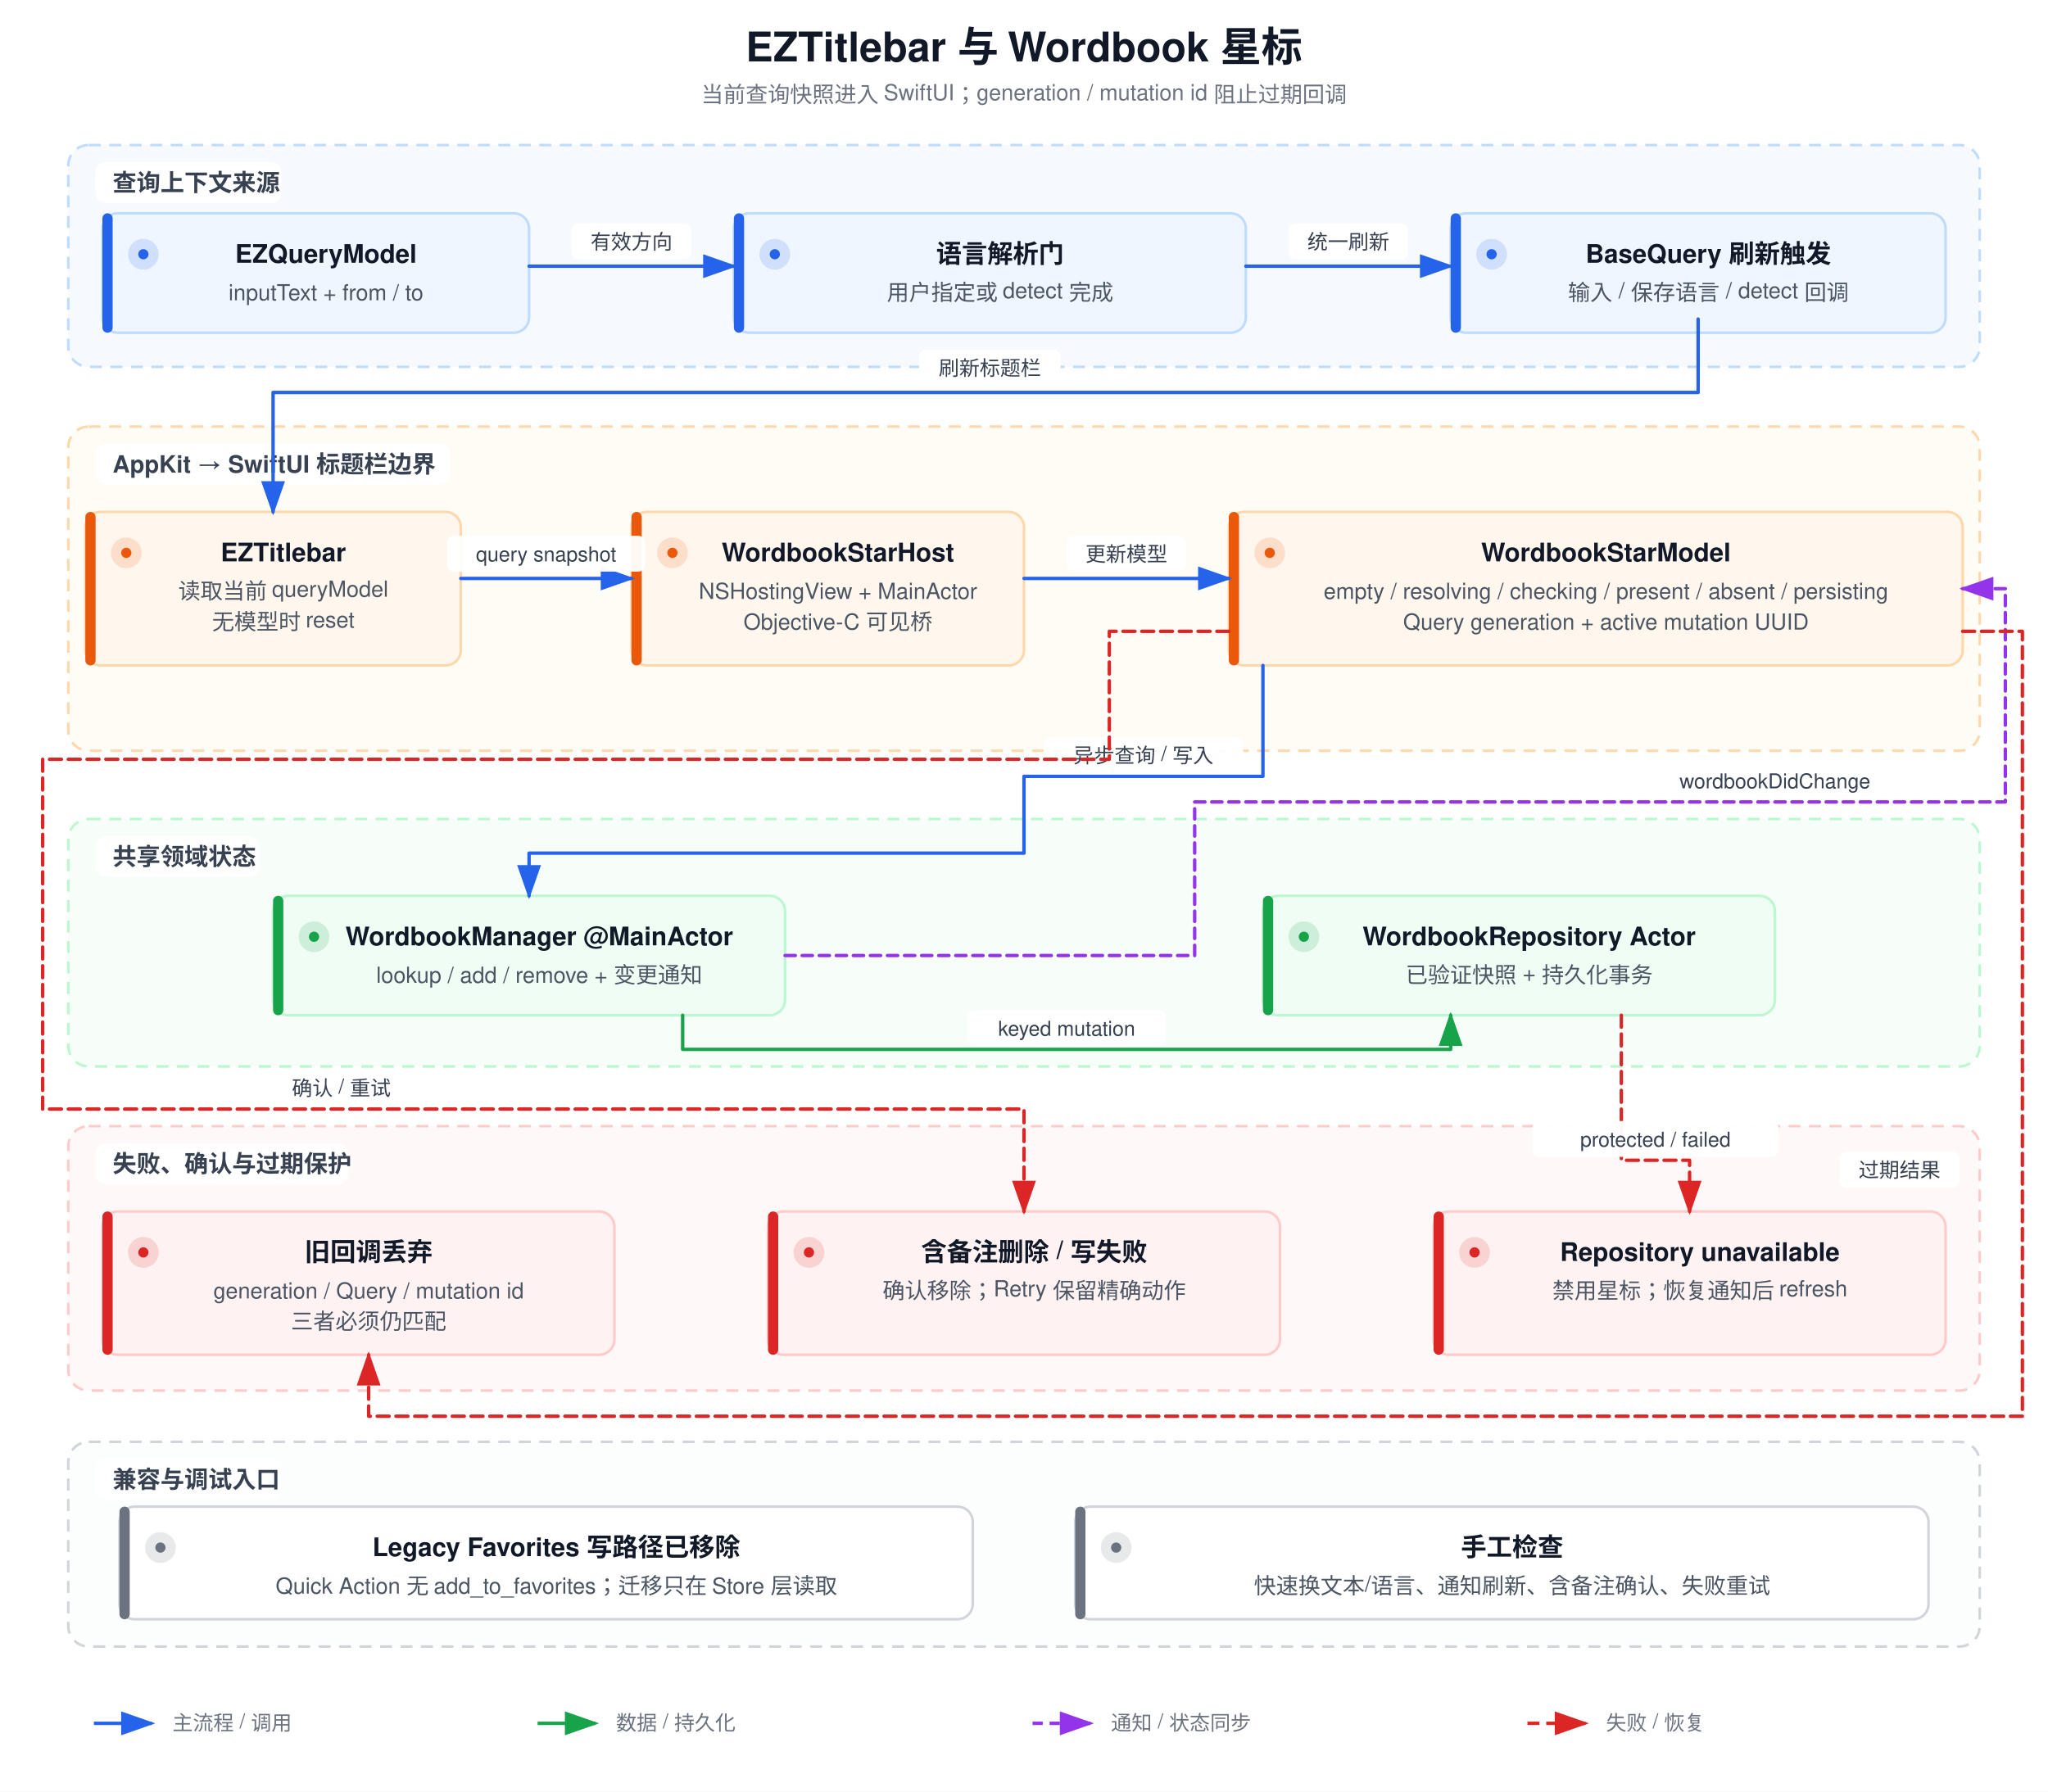
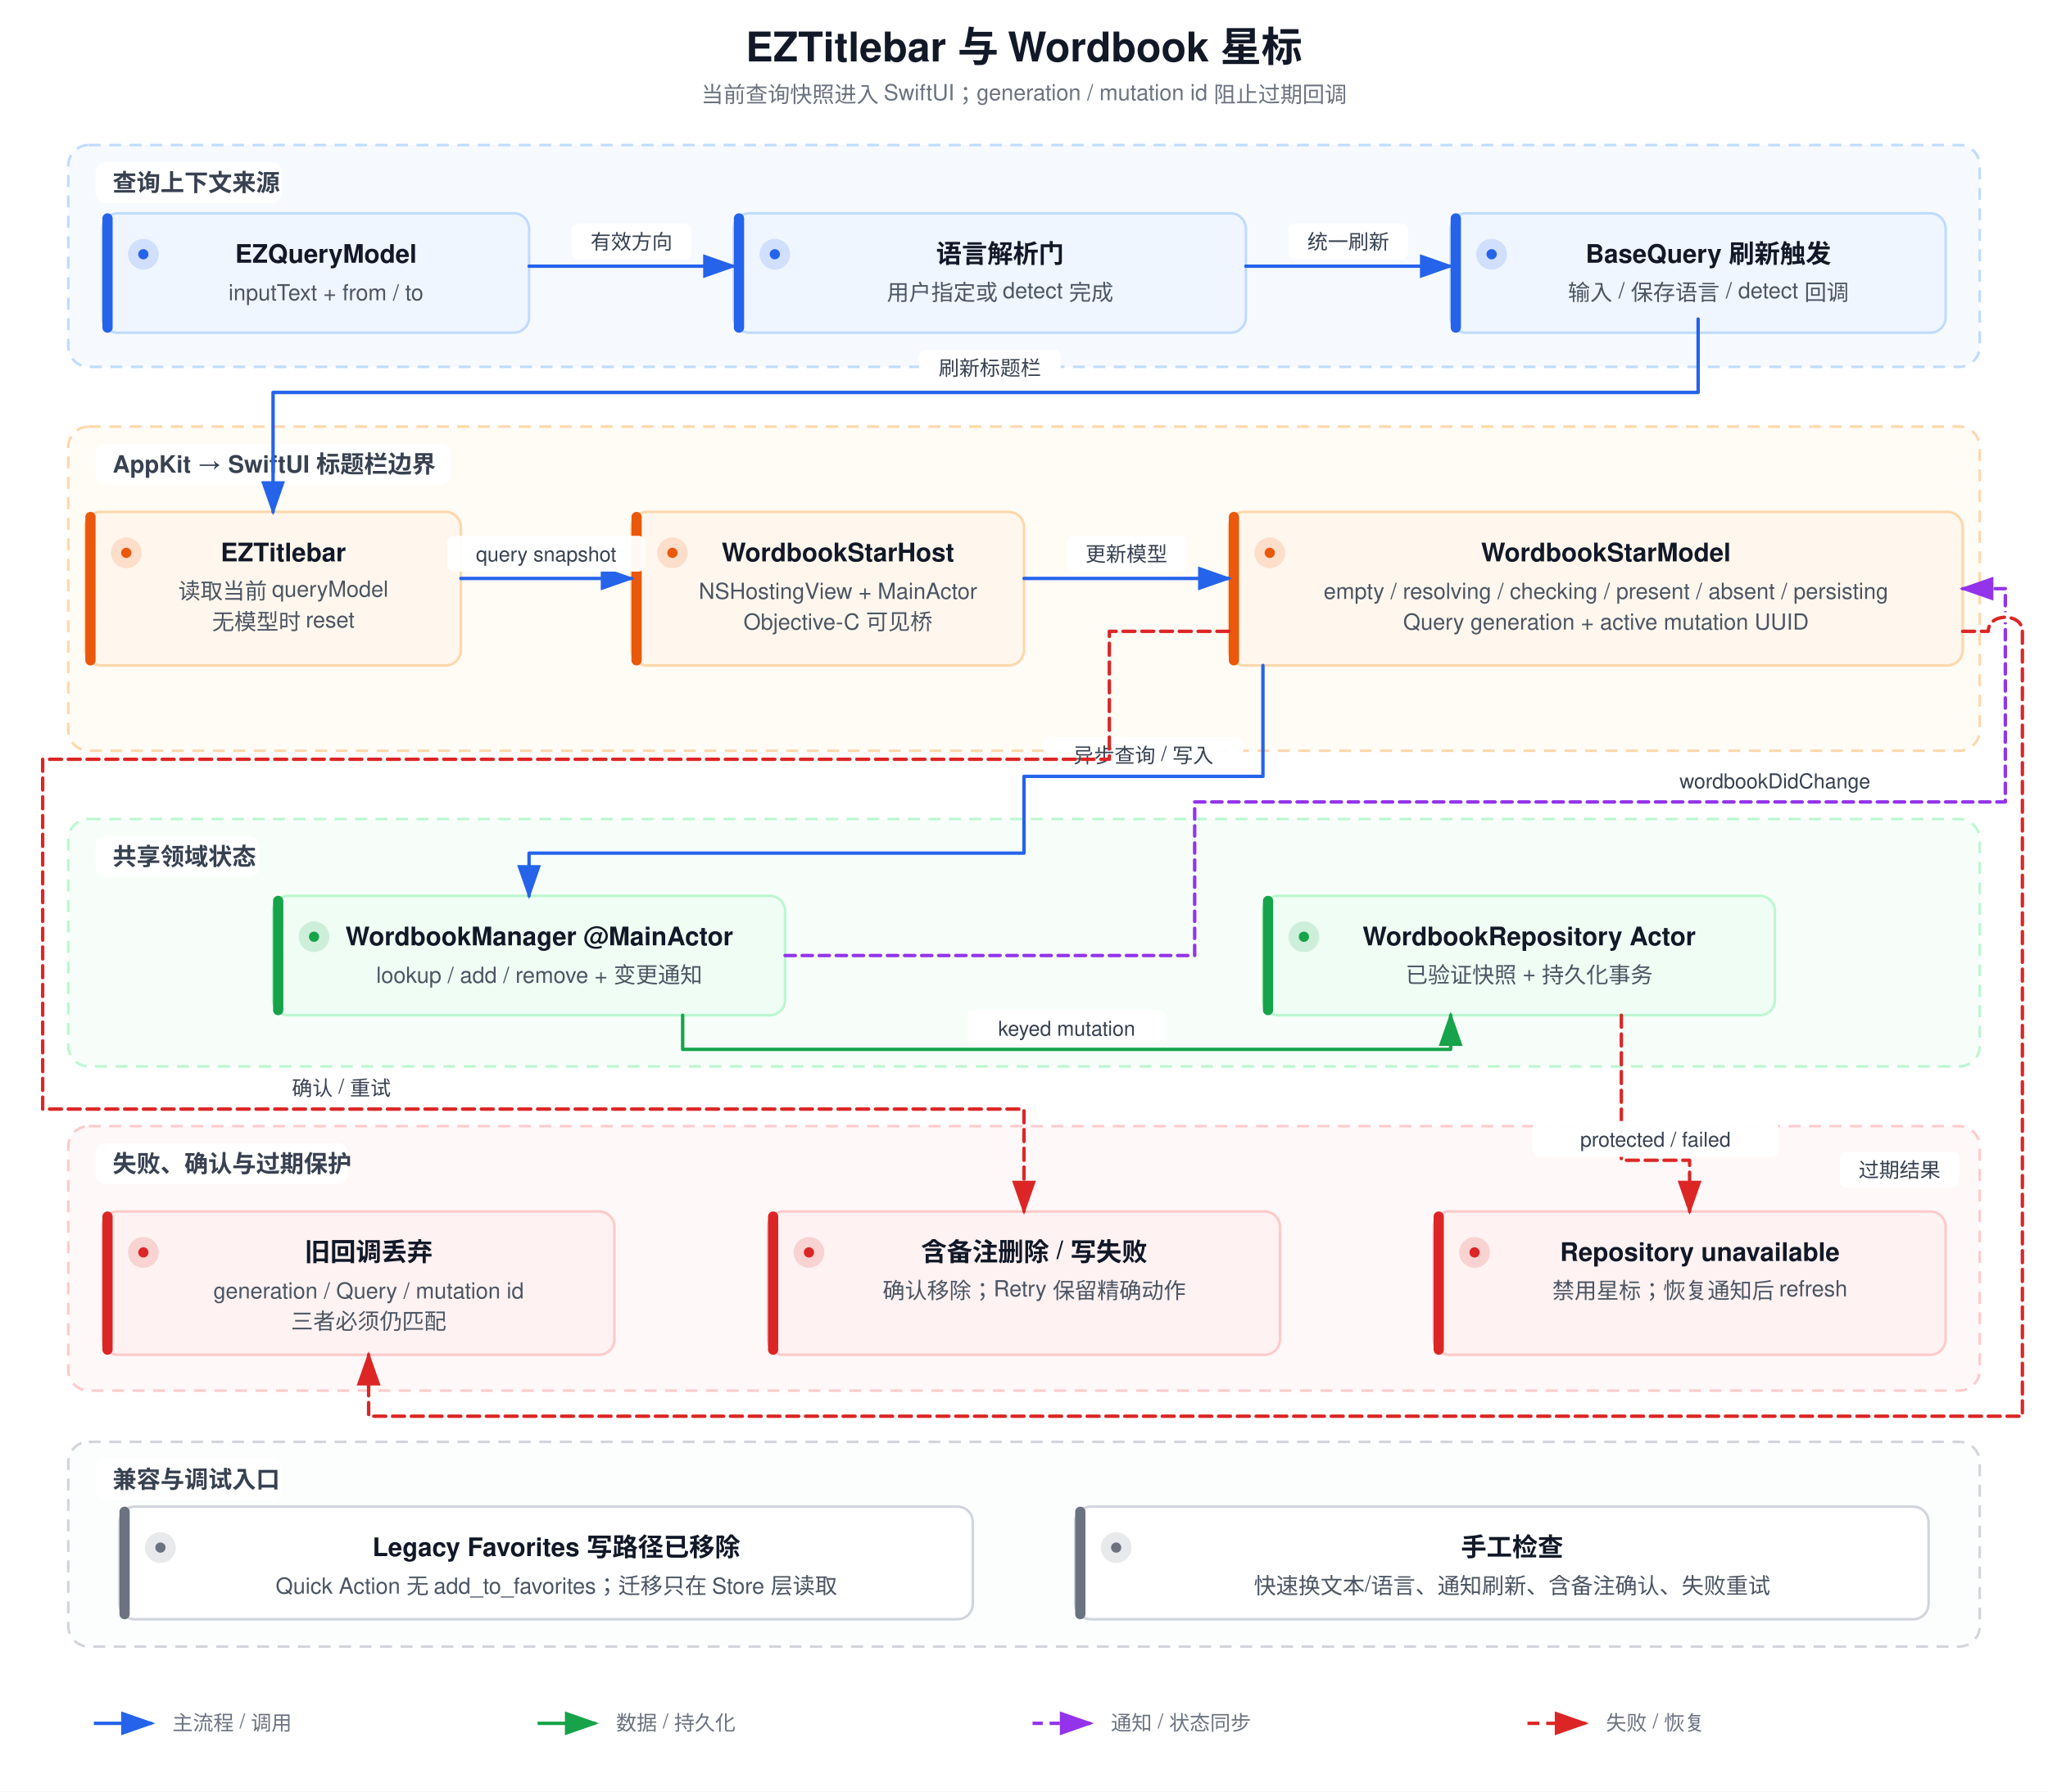
<svg xmlns="http://www.w3.org/2000/svg" viewBox="0 0 1200 1050" width="1200" height="1050">
  <style>
    text { font-family: 'Helvetica Neue', Helvetica, Arial, 'PingFang SC', 'Microsoft YaHei', sans-serif; }
    .diagram-title { fill: #111827; font-size: 24px; font-weight: 600; }
    .subtitle { fill: #6b7280; font-size: 13px; }
    .group-title { fill: #374151; font-size: 14px; font-weight: 600; }
    .node-title { fill: #111827; font-size: 15px; font-weight: 600; }
    .body { fill: #4b5563; font-size: 13px; }
    .edge-label { fill: #374151; font-size: 12px; font-weight: 500; }
    .legend { fill: #6b7280; font-size: 12px; }
  </style>
  <defs>
    <marker id="arrow-blue" markerWidth="10" markerHeight="7" refX="9" refY="3.5" orient="auto">
      <polygon points="0 0, 10 3.5, 0 7" fill="#2563eb" />
    </marker>
    <marker id="arrow-green" markerWidth="10" markerHeight="7" refX="9" refY="3.5" orient="auto">
      <polygon points="0 0, 10 3.5, 0 7" fill="#16a34a" />
    </marker>
    <marker id="arrow-purple" markerWidth="10" markerHeight="7" refX="9" refY="3.5" orient="auto">
      <polygon points="0 0, 10 3.5, 0 7" fill="#9333ea" />
    </marker>
    <marker id="arrow-alert" markerWidth="10" markerHeight="7" refX="9" refY="3.5" orient="auto">
      <polygon points="0 0, 10 3.5, 0 7" fill="#dc2626" />
    </marker>
  </defs>
  <rect width="1200" height="1050" fill="#ffffff" />
  <text x="600" y="36" text-anchor="middle" class="diagram-title">EZTitlebar 与 Wordbook 星标</text>
  <text x="600" y="60" text-anchor="middle" class="subtitle">当前查询快照进入 SwiftUI；generation / mutation id 阻止过期回调</text>
  <rect x="40" y="85" width="1120" height="130" rx="12" fill="#eff6ff" fill-opacity="0.55" stroke="#bfdbfe" stroke-width="1.5" stroke-dasharray="7 5" />
  <rect x="56" y="95" width="109" height="24" rx="6" fill="#ffffff" opacity="0.96" />
  <text x="66" y="112" class="group-title">查询上下文来源</text>
  <rect x="60" y="125" width="250" height="70" rx="9" fill="#eff6ff" stroke="#bfdbfe" stroke-width="1.5" />
  <rect x="60" y="125" width="6" height="70" rx="3" fill="#2563eb" />
  <circle cx="84" cy="149" r="9" fill="#2563eb" opacity="0.16" />
  <circle cx="84" cy="149" r="3" fill="#2563eb" />
  <text x="191" y="154" text-anchor="middle" class="node-title">EZQueryModel</text>
  <text x="191" y="176" text-anchor="middle" class="body">inputText + from / to</text>
  <rect x="430" y="125" width="300" height="70" rx="9" fill="#eff6ff" stroke="#bfdbfe" stroke-width="1.5" />
  <rect x="430" y="125" width="6" height="70" rx="3" fill="#2563eb" />
  <circle cx="454" cy="149" r="9" fill="#2563eb" opacity="0.16" />
  <circle cx="454" cy="149" r="3" fill="#2563eb" />
  <text x="586" y="154" text-anchor="middle" class="node-title">语言解析门</text>
  <text x="586" y="176" text-anchor="middle" class="body">用户指定或 detect 完成</text>
  <rect x="850" y="125" width="290" height="70" rx="9" fill="#eff6ff" stroke="#bfdbfe" stroke-width="1.5" />
  <rect x="850" y="125" width="6" height="70" rx="3" fill="#2563eb" />
  <circle cx="874" cy="149" r="9" fill="#2563eb" opacity="0.16" />
  <circle cx="874" cy="149" r="3" fill="#2563eb" />
  <text x="1001" y="154" text-anchor="middle" class="node-title">BaseQuery 刷新触发</text>
  <text x="1001" y="176" text-anchor="middle" class="body">输入 / 保存语言 / detect 回调</text>
  <path d="M 310 156 H 430" fill="none" stroke="#2563eb" stroke-width="2" stroke-linecap="round" stroke-linejoin="round" marker-end="url(#arrow-blue)" />
  <rect x="335" y="131" width="70" height="21" rx="4" fill="#ffffff" opacity="0.96" />
  <text x="370" y="146" text-anchor="middle" class="edge-label">有效方向</text>
  <path d="M 730 156 H 850" fill="none" stroke="#2563eb" stroke-width="2" stroke-linecap="round" stroke-linejoin="round" marker-end="url(#arrow-blue)" />
  <rect x="755" y="131" width="70" height="21" rx="4" fill="#ffffff" opacity="0.96" />
  <text x="790" y="146" text-anchor="middle" class="edge-label">统一刷新</text>
  <rect x="40" y="250" width="1120" height="190" rx="12" fill="#fff7ed" fill-opacity="0.55" stroke="#fed7aa" stroke-width="1.5" stroke-dasharray="7 5" />
  <rect x="56" y="260" width="208" height="24" rx="6" fill="#ffffff" opacity="0.96" />
  <text x="66" y="277" class="group-title">AppKit → SwiftUI 标题栏边界</text>
  <rect x="50" y="300" width="220" height="90" rx="9" fill="#fff7ed" stroke="#fed7aa" stroke-width="1.5" />
  <rect x="50" y="300" width="6" height="90" rx="3" fill="#ea580c" />
  <circle cx="74" cy="324" r="9" fill="#ea580c" opacity="0.16" />
  <circle cx="74" cy="324" r="3" fill="#ea580c" />
  <text x="166" y="329" text-anchor="middle" class="node-title">EZTitlebar</text>
  <text x="166" y="351" text-anchor="middle" class="body">读取当前 queryModel</text>
  <text x="166" y="369" text-anchor="middle" class="body">无模型时 reset</text>
  <rect x="370" y="300" width="230" height="90" rx="9" fill="#fff7ed" stroke="#fed7aa" stroke-width="1.5" />
  <rect x="370" y="300" width="6" height="90" rx="3" fill="#ea580c" />
  <circle cx="394" cy="324" r="9" fill="#ea580c" opacity="0.16" />
  <circle cx="394" cy="324" r="3" fill="#ea580c" />
  <text x="491" y="329" text-anchor="middle" class="node-title">WordbookStarHost</text>
  <text x="491" y="351" text-anchor="middle" class="body">NSHostingView + MainActor</text>
  <text x="491" y="369" text-anchor="middle" class="body">Objective-C 可见桥</text>
  <rect x="720" y="300" width="430" height="90" rx="9" fill="#fff7ed" stroke="#fed7aa" stroke-width="1.5" />
  <rect x="720" y="300" width="6" height="90" rx="3" fill="#ea580c" />
  <circle cx="744" cy="324" r="9" fill="#ea580c" opacity="0.16" />
  <circle cx="744" cy="324" r="3" fill="#ea580c" />
  <text x="941" y="329" text-anchor="middle" class="node-title">WordbookStarModel</text>
  <text x="941" y="351" text-anchor="middle" class="body">empty / resolving / checking / present / absent / persisting</text>
  <text x="941" y="369" text-anchor="middle" class="body">Query generation + active mutation UUID</text>
  <path d="M 995 187 V 230 H 160 V 300" fill="none" stroke="#2563eb" stroke-width="2" stroke-linecap="round" stroke-linejoin="round" marker-end="url(#arrow-blue)" />
  <rect x="538.5" y="205" width="83" height="21" rx="4" fill="#ffffff" opacity="0.96" />
  <text x="580" y="220" text-anchor="middle" class="edge-label">刷新标题栏</text>
  <path d="M 270 339 H 370" fill="none" stroke="#2563eb" stroke-width="2" stroke-linecap="round" stroke-linejoin="round" marker-end="url(#arrow-blue)" />
  <rect x="262" y="314" width="116" height="21" rx="4" fill="#ffffff" opacity="0.96" />
  <text x="320" y="329" text-anchor="middle" class="edge-label">query snapshot</text>
  <path d="M 600 339 H 720" fill="none" stroke="#2563eb" stroke-width="2" stroke-linecap="round" stroke-linejoin="round" marker-end="url(#arrow-blue)" />
  <rect x="625" y="314" width="70" height="21" rx="4" fill="#ffffff" opacity="0.96" />
  <text x="660" y="329" text-anchor="middle" class="edge-label">更新模型</text>
  <rect x="40" y="480" width="1120" height="145" rx="12" fill="#f0fdf4" fill-opacity="0.55" stroke="#bbf7d0" stroke-width="1.5" stroke-dasharray="7 5" />
  <rect x="56" y="490" width="96" height="24" rx="6" fill="#ffffff" opacity="0.96" />
  <text x="66" y="507" class="group-title">共享领域状态</text>
  <rect x="160" y="525" width="300" height="70" rx="9" fill="#f0fdf4" stroke="#bbf7d0" stroke-width="1.5" />
  <rect x="160" y="525" width="6" height="70" rx="3" fill="#16a34a" />
  <circle cx="184" cy="549" r="9" fill="#16a34a" opacity="0.16" />
  <circle cx="184" cy="549" r="3" fill="#16a34a" />
  <text x="316" y="554" text-anchor="middle" class="node-title">WordbookManager @MainActor</text>
  <text x="316" y="576" text-anchor="middle" class="body">lookup / add / remove + 变更通知</text>
  <rect x="740" y="525" width="300" height="70" rx="9" fill="#f0fdf4" stroke="#bbf7d0" stroke-width="1.5" />
  <rect x="740" y="525" width="6" height="70" rx="3" fill="#16a34a" />
  <circle cx="764" cy="549" r="9" fill="#16a34a" opacity="0.16" />
  <circle cx="764" cy="549" r="3" fill="#16a34a" />
  <text x="896" y="554" text-anchor="middle" class="node-title">WordbookRepository Actor</text>
  <text x="896" y="576" text-anchor="middle" class="body">已验证快照 + 持久化事务</text>
  <path d="M 740 390 V 455 H 600 V 500 H 310 V 525" fill="none" stroke="#2563eb" stroke-width="2" stroke-linecap="round" stroke-linejoin="round" marker-end="url(#arrow-blue)" />
  <rect x="611.5" y="432" width="117" height="21" rx="4" fill="#ffffff" opacity="0.96" />
  <text x="670" y="447" text-anchor="middle" class="edge-label">异步查询 / 写入</text>
  <path d="M 400 595 V 615 H 850 V 595" fill="none" stroke="#16a34a" stroke-width="2" stroke-linecap="round" stroke-linejoin="round" marker-end="url(#arrow-green)" />
  <rect x="567" y="592" width="116" height="21" rx="4" fill="#ffffff" opacity="0.96" />
  <text x="625" y="607" text-anchor="middle" class="edge-label">keyed mutation</text>
  <path d="M 460 560 H 700 V 470 H 1175 V 345 H 1150" fill="none" stroke="#9333ea" stroke-width="2" stroke-linecap="round" stroke-linejoin="round" stroke-dasharray="6 4" marker-end="url(#arrow-purple)" />
  <rect x="971.5" y="447" width="137" height="21" rx="4" fill="#ffffff" opacity="0.96" />
  <text x="1040" y="462" text-anchor="middle" class="edge-label">wordbookDidChange</text>
  <rect x="40" y="660" width="1120" height="155" rx="12" fill="#fef2f2" fill-opacity="0.55" stroke="#fecaca" stroke-width="1.5" stroke-dasharray="7 5" />
  <rect x="56" y="670" width="148" height="24" rx="6" fill="#ffffff" opacity="0.96" />
  <text x="66" y="687" class="group-title">失败、确认与过期保护</text>
  <rect x="60" y="710" width="300" height="84" rx="9" fill="#fef2f2" stroke="#fecaca" stroke-width="1.5" />
  <rect x="60" y="710" width="6" height="84" rx="3" fill="#dc2626" />
  <circle cx="84" cy="734" r="9" fill="#dc2626" opacity="0.16" />
  <circle cx="84" cy="734" r="3" fill="#dc2626" />
  <text x="216" y="739" text-anchor="middle" class="node-title">旧回调丢弃</text>
  <text x="216" y="761" text-anchor="middle" class="body">generation / Query / mutation id</text>
  <text x="216" y="779" text-anchor="middle" class="body">三者必须仍匹配</text>
  <rect x="450" y="710" width="300" height="84" rx="9" fill="#fef2f2" stroke="#fecaca" stroke-width="1.5" />
  <rect x="450" y="710" width="6" height="84" rx="3" fill="#dc2626" />
  <circle cx="474" cy="734" r="9" fill="#dc2626" opacity="0.16" />
  <circle cx="474" cy="734" r="3" fill="#dc2626" />
  <text x="606" y="739" text-anchor="middle" class="node-title">含备注删除 / 写失败</text>
  <text x="606" y="761" text-anchor="middle" class="body">确认移除；Retry 保留精确动作</text>
  <rect x="840" y="710" width="300" height="84" rx="9" fill="#fef2f2" stroke="#fecaca" stroke-width="1.5" />
  <rect x="840" y="710" width="6" height="84" rx="3" fill="#dc2626" />
  <circle cx="864" cy="734" r="9" fill="#dc2626" opacity="0.16" />
  <circle cx="864" cy="734" r="3" fill="#dc2626" />
  <text x="996" y="739" text-anchor="middle" class="node-title">Repository unavailable</text>
  <text x="996" y="761" text-anchor="middle" class="body">禁用星标；恢复通知后 refresh</text>
  <path d="M 720 370 H 650 V 445 H 25 V 650 H 600 V 710" fill="none" stroke="#dc2626" stroke-width="2" stroke-linecap="round" stroke-linejoin="round" stroke-dasharray="7 4" marker-end="url(#arrow-alert)" />
  <rect x="154.5" y="627" width="91" height="21" rx="4" fill="#ffffff" opacity="0.96" />
  <text x="200" y="642" text-anchor="middle" class="edge-label">确认 / 重试</text>
-   <path d="M 1150 370 H 1185 V 830 H 216 V 794" fill="none" stroke="#dc2626" stroke-width="2" stroke-linecap="round" stroke-linejoin="round" stroke-dasharray="7 4" marker-end="url(#arrow-alert)" />
+   <path d="M 1165 370 C 1165 359 1185 359 1185 370" fill="none" stroke="#ffffff" stroke-width="6" stroke-linecap="round" />
+   <path d="M 1150 370 H 1165 C 1165 359 1185 359 1185 370 V 830 H 216 V 794" fill="none" stroke="#dc2626" stroke-width="2" stroke-linecap="round" stroke-linejoin="round" stroke-dasharray="7 4" marker-end="url(#arrow-alert)" />
  <rect x="1078" y="675" width="70" height="21" rx="4" fill="#ffffff" opacity="0.96" />
  <text x="1113" y="690" text-anchor="middle" class="edge-label">过期结果</text>
  <path d="M 950 595 V 680 H 990 V 710" fill="none" stroke="#dc2626" stroke-width="2" stroke-linecap="round" stroke-linejoin="round" stroke-dasharray="7 4" marker-end="url(#arrow-alert)" />
  <rect x="898" y="657" width="144" height="21" rx="4" fill="#ffffff" opacity="0.96" />
  <text x="970" y="672" text-anchor="middle" class="edge-label">protected / failed</text>
  <rect x="40" y="845" width="1120" height="120" rx="12" fill="#f9fafb" fill-opacity="0.55" stroke="#d1d5db" stroke-width="1.5" stroke-dasharray="7 5" />
  <rect x="56" y="855" width="109" height="24" rx="6" fill="#ffffff" opacity="0.96" />
  <text x="66" y="872" class="group-title">兼容与调试入口</text>
  <rect x="70" y="883" width="500" height="66" rx="9" fill="#ffffff" stroke="#d1d5db" stroke-width="1.5" />
  <rect x="70" y="883" width="6" height="66" rx="3" fill="#6b7280" />
  <circle cx="94" cy="907" r="9" fill="#6b7280" opacity="0.16" />
  <circle cx="94" cy="907" r="3" fill="#6b7280" />
  <text x="326" y="912" text-anchor="middle" class="node-title">Legacy Favorites 写路径已移除</text>
  <text x="326" y="934" text-anchor="middle" class="body">Quick Action 无 add_to_favorites；迁移只在 Store 层读取</text>
  <rect x="630" y="883" width="500" height="66" rx="9" fill="#ffffff" stroke="#d1d5db" stroke-width="1.5" />
  <rect x="630" y="883" width="6" height="66" rx="3" fill="#6b7280" />
  <circle cx="654" cy="907" r="9" fill="#6b7280" opacity="0.16" />
  <circle cx="654" cy="907" r="3" fill="#6b7280" />
  <text x="886" y="912" text-anchor="middle" class="node-title">手工检查</text>
  <text x="886" y="934" text-anchor="middle" class="body">快速换文本/语言、通知刷新、含备注确认、失败重试</text>
  <line x1="55" y1="1010" x2="89" y2="1010" stroke="#2563eb" stroke-width="2" marker-end="url(#arrow-blue)" />
  <text x="101" y="1014" class="legend">主流程 / 调用</text>
  <line x1="315" y1="1010" x2="349" y2="1010" stroke="#16a34a" stroke-width="2" marker-end="url(#arrow-green)" />
  <text x="361" y="1014" class="legend">数据 / 持久化</text>
  <line x1="605" y1="1010" x2="639" y2="1010" stroke="#9333ea" stroke-width="2" stroke-dasharray="6 4" marker-end="url(#arrow-purple)" />
  <text x="651" y="1014" class="legend">通知 / 状态同步</text>
  <line x1="895" y1="1010" x2="929" y2="1010" stroke="#dc2626" stroke-width="2" stroke-dasharray="7 4" marker-end="url(#arrow-alert)" />
  <text x="941" y="1014" class="legend">失败 / 恢复</text>
</svg>
